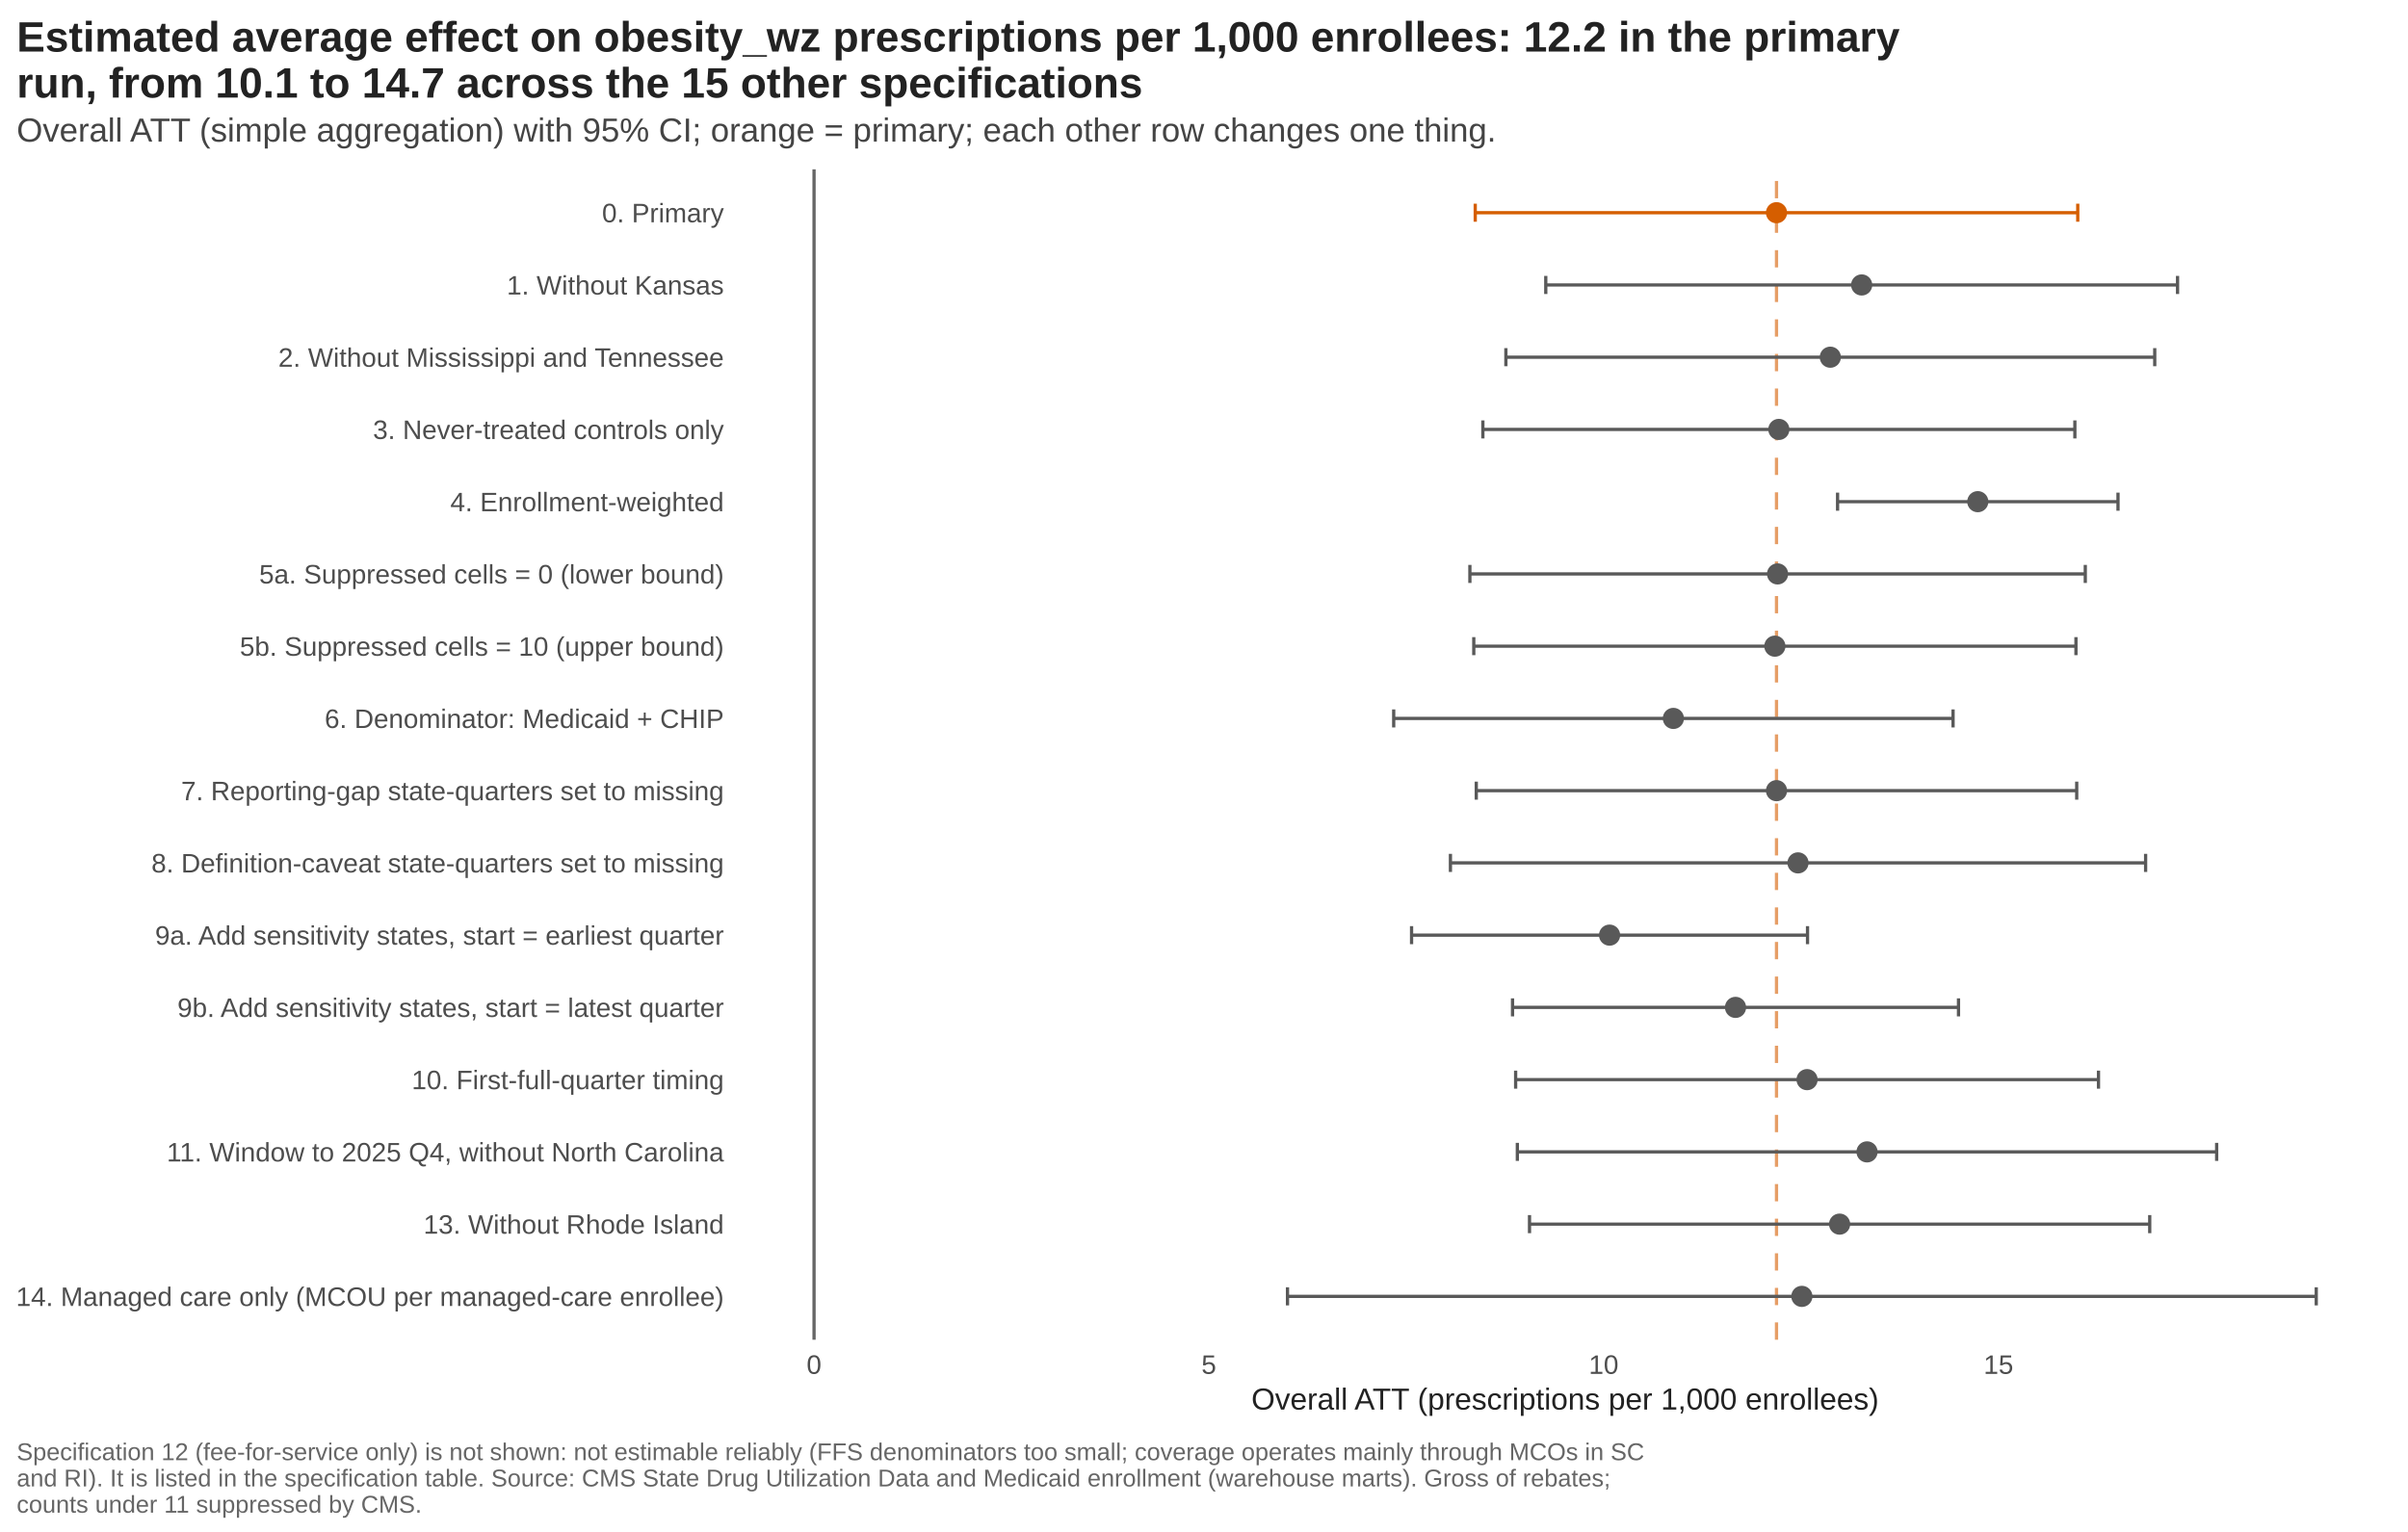
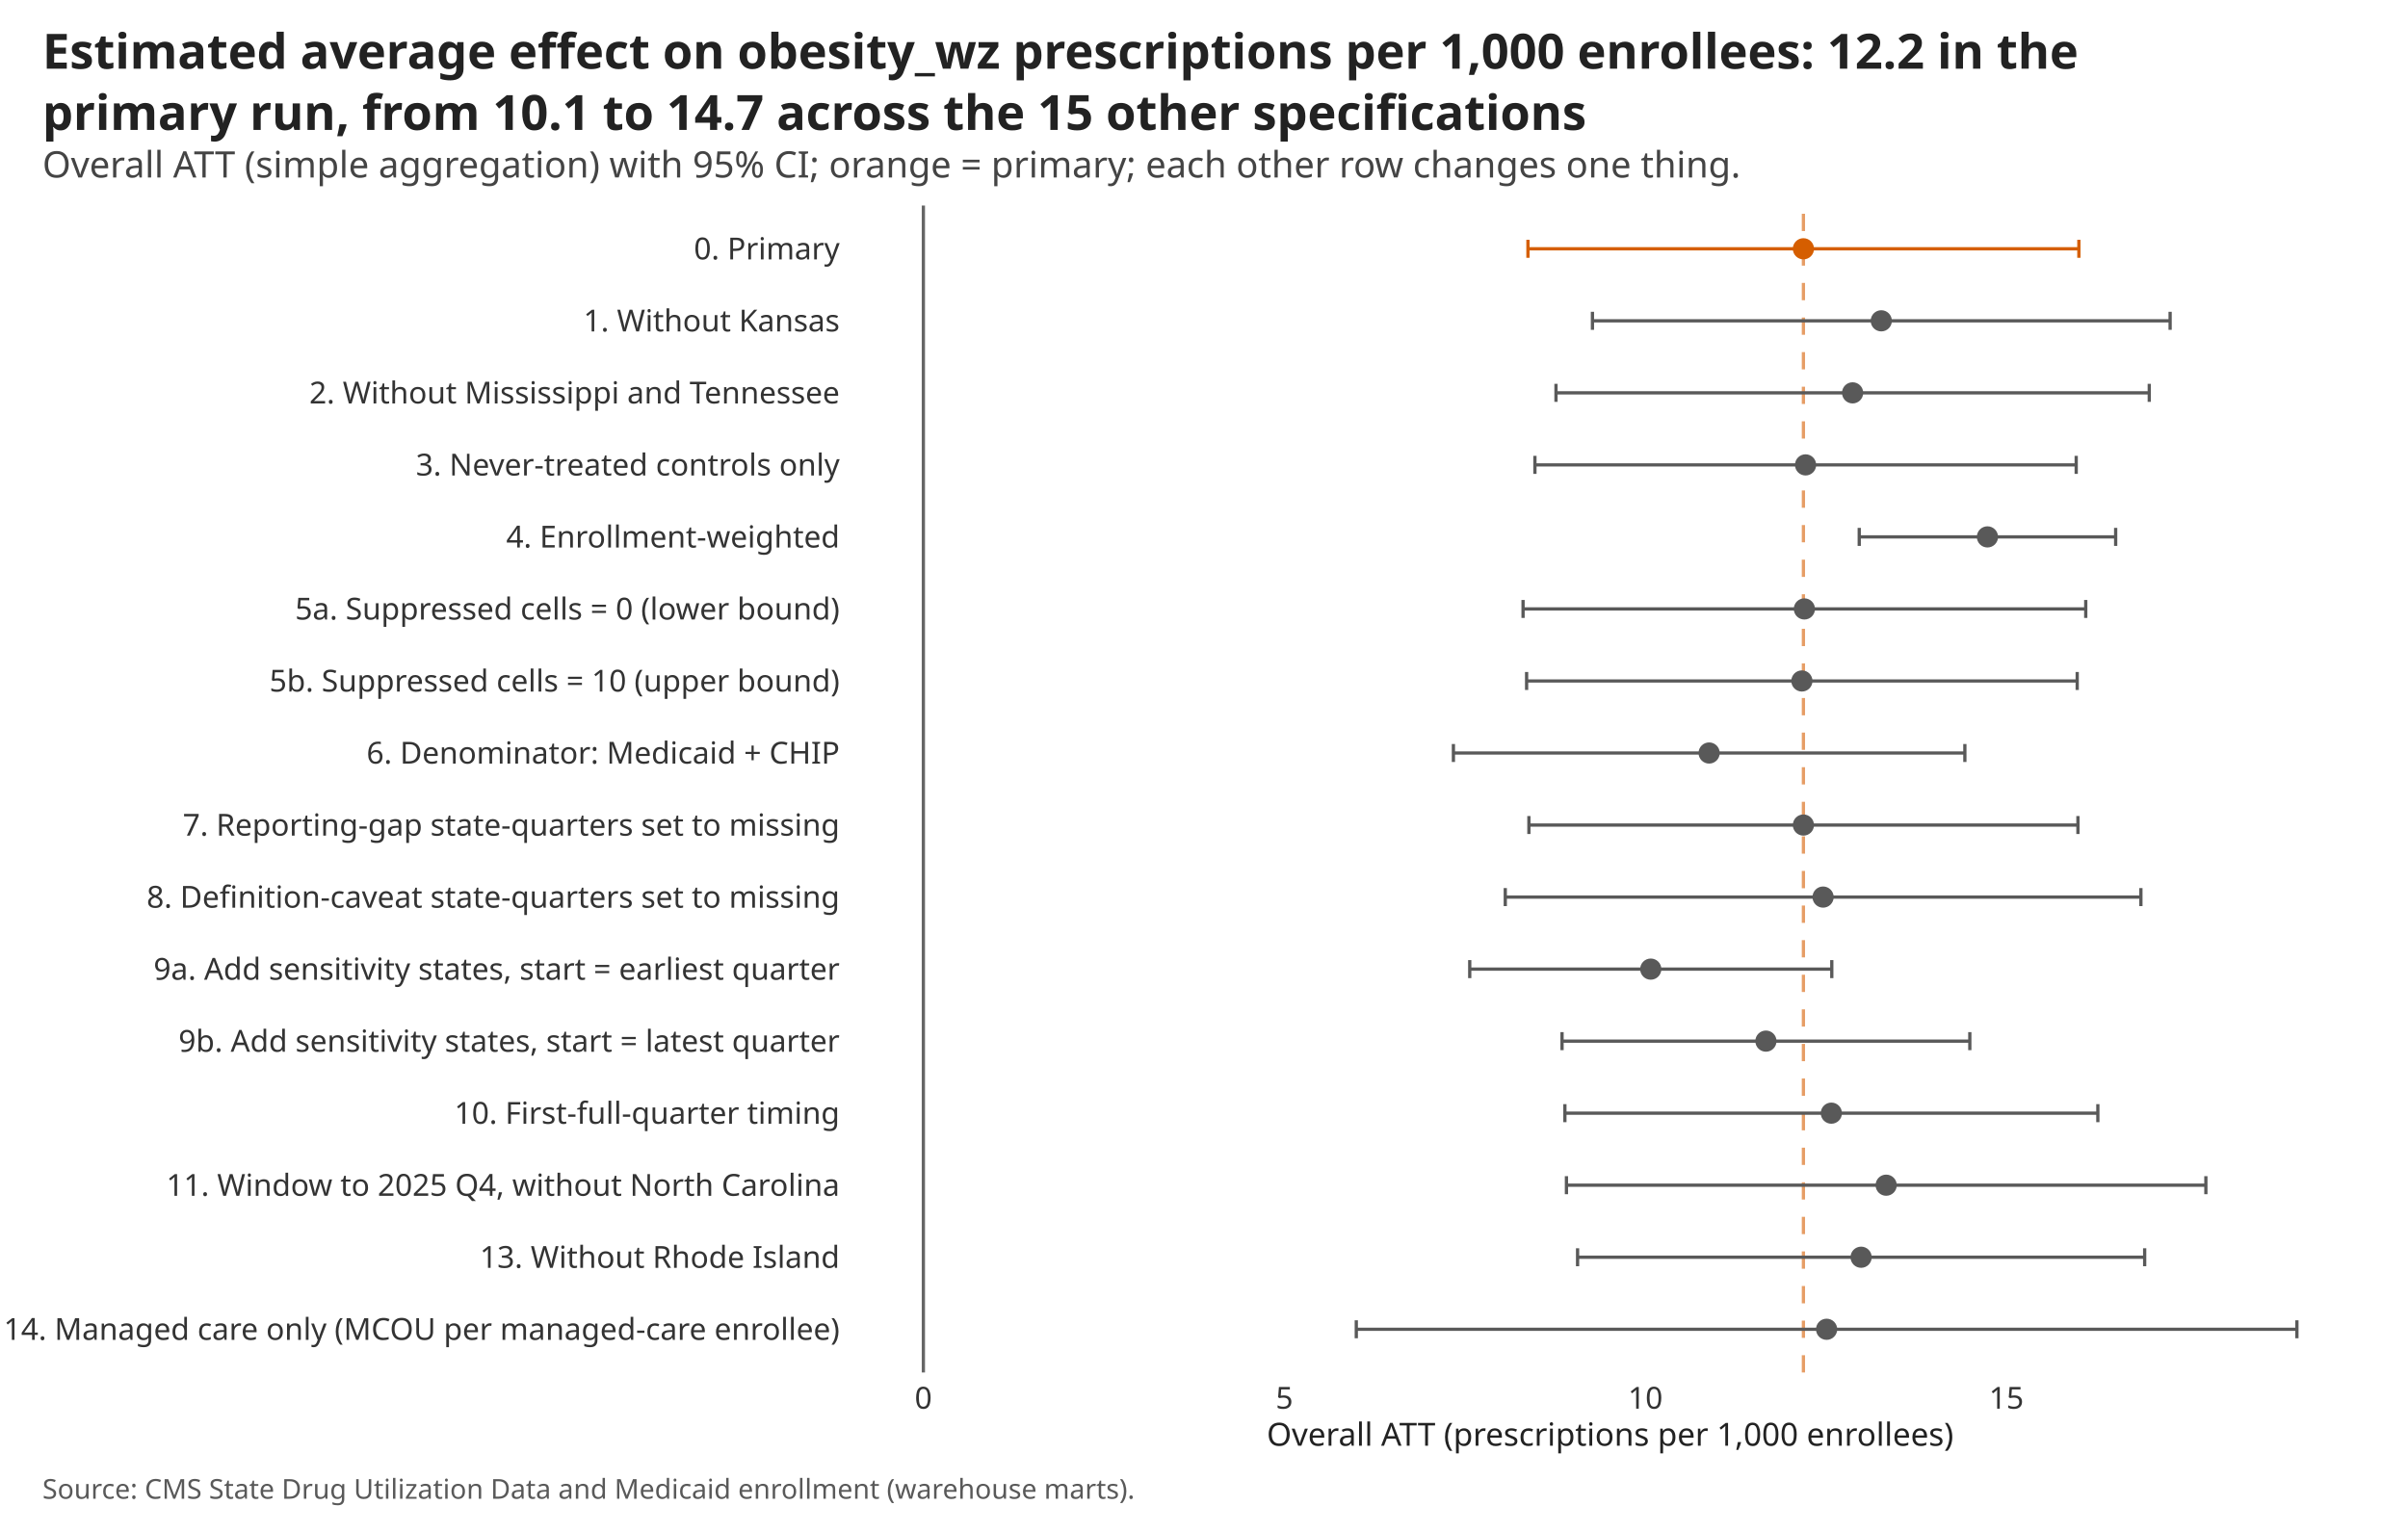
<svg xmlns="http://www.w3.org/2000/svg" width="792.00pt" height="504.00pt" viewBox="0 0 792.00 504.00">
  <g class="svglite">
    <defs>
      <style type="text/css">
    .svglite line, .svglite polyline, .svglite polygon, .svglite path, .svglite rect, .svglite circle {
      fill: none;
      stroke: #000000;
      stroke-linecap: round;
      stroke-linejoin: round;
      stroke-miterlimit: 10.00;
    }
    .svglite text {
      white-space: pre;
    }
    .svglite g.glyphgroup path {
      fill: inherit;
      stroke: none;
    }
  </style>
    </defs>
    <rect width="100%" height="100%" style="stroke: none; fill: #FFFFFF;" />
    <defs>
      <clipPath id="cpMC4wMHw3OTIuMDB8MC4wMHw1MDQuMDA=">
        <rect x="0.00" y="0.00" width="792.00" height="504.00" />
      </clipPath>
    </defs>
    <g clip-path="url(#cpMC4wMHw3OTIuMDB8MC4wMHw1MDQuMDA=)">
-       <rect x="0" y="0.00" width="792.00" height="504.00" style="stroke-width: 1.07; stroke: none; fill: #FFFFFF;" />
+       <rect x="0.00" y="0.00" width="792.00" height="504.00" style="stroke-width: 1.07; stroke: none; fill: #FFFFFF;" />
    </g>
    <defs>
-       <clipPath id="cpMjQzLjA0fDc4Ni41Mnw1NS43Mnw0NDAuNzc=">
-         <rect x="243.04" y="55.72" width="543.48" height="385.05" />
+       <clipPath id="cpMjgxLjExfDc3OC4wNXw2Ny42M3w0NTEuNTU=">
+         <rect x="281.11" y="67.63" width="496.94" height="383.92" />
      </clipPath>
    </defs>
-     <g clip-path="url(#cpMjQzLjA0fDc4Ni41Mnw1NS43Mnw0NDAuNzc=)">
-       <line x1="267.74" y1="440.77" x2="267.74" y2="55.72" style="stroke-width: 1.07; stroke: #666666; stroke-linecap: butt;" />
-       <line x1="584.30" y1="440.77" x2="584.30" y2="55.72" style="stroke-width: 1.07; stroke: #D55E00; stroke-opacity: 0.60; stroke-dasharray: 5.69,5.69; stroke-linecap: butt;" />
-       <polyline points="683.38,72.95 683.38,67.01 " style="stroke-width: 1.07; stroke: #D55E00; stroke-linecap: butt;" />
-       <polyline points="683.38,69.98 485.21,69.98 " style="stroke-width: 1.07; stroke: #D55E00; stroke-linecap: butt;" />
-       <polyline points="485.21,72.95 485.21,67.01 " style="stroke-width: 1.07; stroke: #D55E00; stroke-linecap: butt;" />
-       <polyline points="716.20,96.72 716.20,90.78 " style="stroke-width: 1.07; stroke: #595959; stroke-linecap: butt;" />
-       <polyline points="716.20,93.75 508.41,93.75 " style="stroke-width: 1.07; stroke: #595959; stroke-linecap: butt;" />
-       <polyline points="508.41,96.72 508.41,90.78 " style="stroke-width: 1.07; stroke: #595959; stroke-linecap: butt;" />
-       <polyline points="708.70,120.49 708.70,114.54 " style="stroke-width: 1.07; stroke: #595959; stroke-linecap: butt;" />
-       <polyline points="708.70,117.52 495.29,117.52 " style="stroke-width: 1.07; stroke: #595959; stroke-linecap: butt;" />
-       <polyline points="495.29,120.49 495.29,114.54 " style="stroke-width: 1.07; stroke: #595959; stroke-linecap: butt;" />
-       <polyline points="682.43,144.25 682.43,138.31 " style="stroke-width: 1.07; stroke: #595959; stroke-linecap: butt;" />
-       <polyline points="682.43,141.28 487.72,141.28 " style="stroke-width: 1.07; stroke: #595959; stroke-linecap: butt;" />
-       <polyline points="487.72,144.25 487.72,138.31 " style="stroke-width: 1.07; stroke: #595959; stroke-linecap: butt;" />
-       <polyline points="696.62,168.02 696.62,162.08 " style="stroke-width: 1.07; stroke: #595959; stroke-linecap: butt;" />
-       <polyline points="696.62,165.05 604.38,165.05 " style="stroke-width: 1.07; stroke: #595959; stroke-linecap: butt;" />
-       <polyline points="604.38,168.02 604.38,162.08 " style="stroke-width: 1.07; stroke: #595959; stroke-linecap: butt;" />
-       <polyline points="685.86,191.79 685.86,185.85 " style="stroke-width: 1.07; stroke: #595959; stroke-linecap: butt;" />
-       <polyline points="685.86,188.82 483.45,188.82 " style="stroke-width: 1.07; stroke: #595959; stroke-linecap: butt;" />
-       <polyline points="483.45,191.79 483.45,185.85 " style="stroke-width: 1.07; stroke: #595959; stroke-linecap: butt;" />
-       <polyline points="682.79,215.56 682.79,209.62 " style="stroke-width: 1.07; stroke: #595959; stroke-linecap: butt;" />
-       <polyline points="682.79,212.59 484.73,212.59 " style="stroke-width: 1.07; stroke: #595959; stroke-linecap: butt;" />
-       <polyline points="484.73,215.56 484.73,209.62 " style="stroke-width: 1.07; stroke: #595959; stroke-linecap: butt;" />
-       <polyline points="642.37,239.33 642.37,233.39 " style="stroke-width: 1.07; stroke: #595959; stroke-linecap: butt;" />
-       <polyline points="642.37,236.36 458.39,236.36 " style="stroke-width: 1.07; stroke: #595959; stroke-linecap: butt;" />
-       <polyline points="458.39,239.33 458.39,233.39 " style="stroke-width: 1.07; stroke: #595959; stroke-linecap: butt;" />
-       <polyline points="683.04,263.10 683.04,257.15 " style="stroke-width: 1.07; stroke: #595959; stroke-linecap: butt;" />
-       <polyline points="683.04,260.13 485.55,260.13 " style="stroke-width: 1.07; stroke: #595959; stroke-linecap: butt;" />
-       <polyline points="485.55,263.10 485.55,257.15 " style="stroke-width: 1.07; stroke: #595959; stroke-linecap: butt;" />
-       <polyline points="705.70,286.87 705.70,280.92 " style="stroke-width: 1.07; stroke: #595959; stroke-linecap: butt;" />
-       <polyline points="705.70,283.89 477.05,283.89 " style="stroke-width: 1.07; stroke: #595959; stroke-linecap: butt;" />
-       <polyline points="477.05,286.87 477.05,280.92 " style="stroke-width: 1.07; stroke: #595959; stroke-linecap: butt;" />
-       <polyline points="594.50,310.63 594.50,304.69 " style="stroke-width: 1.07; stroke: #595959; stroke-linecap: butt;" />
-       <polyline points="594.50,307.66 464.27,307.66 " style="stroke-width: 1.07; stroke: #595959; stroke-linecap: butt;" />
-       <polyline points="464.27,310.63 464.27,304.69 " style="stroke-width: 1.07; stroke: #595959; stroke-linecap: butt;" />
-       <polyline points="644.16,334.40 644.16,328.46 " style="stroke-width: 1.07; stroke: #595959; stroke-linecap: butt;" />
-       <polyline points="644.16,331.43 497.48,331.43 " style="stroke-width: 1.07; stroke: #595959; stroke-linecap: butt;" />
-       <polyline points="497.48,334.40 497.48,328.46 " style="stroke-width: 1.07; stroke: #595959; stroke-linecap: butt;" />
-       <polyline points="690.20,358.17 690.20,352.23 " style="stroke-width: 1.07; stroke: #595959; stroke-linecap: butt;" />
-       <polyline points="690.20,355.20 498.50,355.20 " style="stroke-width: 1.07; stroke: #595959; stroke-linecap: butt;" />
-       <polyline points="498.50,358.17 498.50,352.23 " style="stroke-width: 1.07; stroke: #595959; stroke-linecap: butt;" />
-       <polyline points="729.07,381.94 729.07,376.00 " style="stroke-width: 1.07; stroke: #595959; stroke-linecap: butt;" />
-       <polyline points="729.07,378.97 499.06,378.97 " style="stroke-width: 1.07; stroke: #595959; stroke-linecap: butt;" />
-       <polyline points="499.06,381.94 499.06,376.00 " style="stroke-width: 1.07; stroke: #595959; stroke-linecap: butt;" />
-       <polyline points="707.05,405.71 707.05,399.77 " style="stroke-width: 1.07; stroke: #595959; stroke-linecap: butt;" />
-       <polyline points="707.05,402.74 503.06,402.74 " style="stroke-width: 1.07; stroke: #595959; stroke-linecap: butt;" />
-       <polyline points="503.06,405.71 503.06,399.77 " style="stroke-width: 1.07; stroke: #595959; stroke-linecap: butt;" />
-       <polyline points="761.82,429.48 761.82,423.53 " style="stroke-width: 1.07; stroke: #595959; stroke-linecap: butt;" />
-       <polyline points="761.82,426.51 423.46,426.51 " style="stroke-width: 1.07; stroke: #595959; stroke-linecap: butt;" />
-       <polyline points="423.46,429.48 423.46,423.53 " style="stroke-width: 1.07; stroke: #595959; stroke-linecap: butt;" />
-       <circle cx="584.30" cy="69.98" r="3.13" style="stroke-width: 0.71; stroke: #D55E00; fill: #D55E00;" />
-       <circle cx="612.31" cy="93.75" r="3.13" style="stroke-width: 0.71; stroke: #595959; fill: #595959;" />
-       <circle cx="602.00" cy="117.52" r="3.13" style="stroke-width: 0.71; stroke: #595959; fill: #595959;" />
-       <circle cx="585.07" cy="141.28" r="3.13" style="stroke-width: 0.71; stroke: #595959; fill: #595959;" />
-       <circle cx="650.50" cy="165.05" r="3.13" style="stroke-width: 0.71; stroke: #595959; fill: #595959;" />
-       <circle cx="584.65" cy="188.82" r="3.13" style="stroke-width: 0.71; stroke: #595959; fill: #595959;" />
-       <circle cx="583.76" cy="212.59" r="3.13" style="stroke-width: 0.71; stroke: #595959; fill: #595959;" />
-       <circle cx="550.38" cy="236.36" r="3.13" style="stroke-width: 0.71; stroke: #595959; fill: #595959;" />
-       <circle cx="584.30" cy="260.13" r="3.13" style="stroke-width: 0.71; stroke: #595959; fill: #595959;" />
-       <circle cx="591.37" cy="283.89" r="3.13" style="stroke-width: 0.71; stroke: #595959; fill: #595959;" />
-       <circle cx="529.39" cy="307.66" r="3.13" style="stroke-width: 0.71; stroke: #595959; fill: #595959;" />
-       <circle cx="570.82" cy="331.43" r="3.13" style="stroke-width: 0.71; stroke: #595959; fill: #595959;" />
-       <circle cx="594.35" cy="355.20" r="3.13" style="stroke-width: 0.71; stroke: #595959; fill: #595959;" />
-       <circle cx="614.07" cy="378.97" r="3.13" style="stroke-width: 0.71; stroke: #595959; fill: #595959;" />
-       <circle cx="605.05" cy="402.74" r="3.13" style="stroke-width: 0.71; stroke: #595959; fill: #595959;" />
-       <circle cx="592.64" cy="426.51" r="3.13" style="stroke-width: 0.71; stroke: #595959; fill: #595959;" />
+     <g clip-path="url(#cpMjgxLjExfDc3OC4wNXw2Ny42M3w0NTEuNTU=)">
+       <line x1="303.70" y1="451.55" x2="303.70" y2="67.63" style="stroke-width: 1.07; stroke: #666666; stroke-linecap: butt;" />
+       <line x1="593.15" y1="451.55" x2="593.15" y2="67.63" style="stroke-width: 1.07; stroke: #D55E00; stroke-opacity: 0.60; stroke-dasharray: 5.69,5.69; stroke-linecap: butt;" />
+       <polyline points="683.75,84.81 683.75,78.89 " style="stroke-width: 1.07; stroke: #D55E00; stroke-linecap: butt;" />
+       <polyline points="683.75,81.85 502.55,81.85 " style="stroke-width: 1.07; stroke: #D55E00; stroke-linecap: butt;" />
+       <polyline points="502.55,84.81 502.55,78.89 " style="stroke-width: 1.07; stroke: #D55E00; stroke-linecap: butt;" />
+       <polyline points="713.76,108.51 713.76,102.59 " style="stroke-width: 1.07; stroke: #595959; stroke-linecap: butt;" />
+       <polyline points="713.76,105.55 523.76,105.55 " style="stroke-width: 1.07; stroke: #595959; stroke-linecap: butt;" />
+       <polyline points="523.76,108.51 523.76,102.59 " style="stroke-width: 1.07; stroke: #595959; stroke-linecap: butt;" />
+       <polyline points="706.90,132.21 706.90,126.28 " style="stroke-width: 1.07; stroke: #595959; stroke-linecap: butt;" />
+       <polyline points="706.90,129.25 511.77,129.25 " style="stroke-width: 1.07; stroke: #595959; stroke-linecap: butt;" />
+       <polyline points="511.77,132.21 511.77,126.28 " style="stroke-width: 1.07; stroke: #595959; stroke-linecap: butt;" />
+       <polyline points="682.87,155.91 682.87,149.98 " style="stroke-width: 1.07; stroke: #595959; stroke-linecap: butt;" />
+       <polyline points="682.87,152.95 504.84,152.95 " style="stroke-width: 1.07; stroke: #595959; stroke-linecap: butt;" />
+       <polyline points="504.84,155.91 504.84,149.98 " style="stroke-width: 1.07; stroke: #595959; stroke-linecap: butt;" />
+       <polyline points="695.85,179.61 695.85,173.68 " style="stroke-width: 1.07; stroke: #595959; stroke-linecap: butt;" />
+       <polyline points="695.85,176.64 611.51,176.64 " style="stroke-width: 1.07; stroke: #595959; stroke-linecap: butt;" />
+       <polyline points="611.51,179.61 611.51,173.68 " style="stroke-width: 1.07; stroke: #595959; stroke-linecap: butt;" />
+       <polyline points="686.01,203.30 686.01,197.38 " style="stroke-width: 1.07; stroke: #595959; stroke-linecap: butt;" />
+       <polyline points="686.01,200.34 500.94,200.34 " style="stroke-width: 1.07; stroke: #595959; stroke-linecap: butt;" />
+       <polyline points="500.94,203.30 500.94,197.38 " style="stroke-width: 1.07; stroke: #595959; stroke-linecap: butt;" />
+       <polyline points="683.20,227.00 683.20,221.08 " style="stroke-width: 1.07; stroke: #595959; stroke-linecap: butt;" />
+       <polyline points="683.20,224.04 502.11,224.04 " style="stroke-width: 1.07; stroke: #595959; stroke-linecap: butt;" />
+       <polyline points="502.11,227.00 502.11,221.08 " style="stroke-width: 1.07; stroke: #595959; stroke-linecap: butt;" />
+       <polyline points="646.25,250.70 646.25,244.78 " style="stroke-width: 1.07; stroke: #595959; stroke-linecap: butt;" />
+       <polyline points="646.25,247.74 478.03,247.74 " style="stroke-width: 1.07; stroke: #595959; stroke-linecap: butt;" />
+       <polyline points="478.03,250.70 478.03,244.78 " style="stroke-width: 1.07; stroke: #595959; stroke-linecap: butt;" />
+       <polyline points="683.44,274.40 683.44,268.48 " style="stroke-width: 1.07; stroke: #595959; stroke-linecap: butt;" />
+       <polyline points="683.44,271.44 502.86,271.44 " style="stroke-width: 1.07; stroke: #595959; stroke-linecap: butt;" />
+       <polyline points="502.86,274.40 502.86,268.48 " style="stroke-width: 1.07; stroke: #595959; stroke-linecap: butt;" />
+       <polyline points="704.15,298.10 704.15,292.17 " style="stroke-width: 1.07; stroke: #595959; stroke-linecap: butt;" />
+       <polyline points="704.15,295.14 495.09,295.14 " style="stroke-width: 1.07; stroke: #595959; stroke-linecap: butt;" />
+       <polyline points="495.09,298.10 495.09,292.17 " style="stroke-width: 1.07; stroke: #595959; stroke-linecap: butt;" />
+       <polyline points="602.48,321.80 602.48,315.87 " style="stroke-width: 1.07; stroke: #595959; stroke-linecap: butt;" />
+       <polyline points="602.48,318.84 483.40,318.84 " style="stroke-width: 1.07; stroke: #595959; stroke-linecap: butt;" />
+       <polyline points="483.40,321.80 483.40,315.87 " style="stroke-width: 1.07; stroke: #595959; stroke-linecap: butt;" />
+       <polyline points="647.88,345.50 647.88,339.57 " style="stroke-width: 1.07; stroke: #595959; stroke-linecap: butt;" />
+       <polyline points="647.88,342.53 513.76,342.53 " style="stroke-width: 1.07; stroke: #595959; stroke-linecap: butt;" />
+       <polyline points="513.76,345.50 513.76,339.57 " style="stroke-width: 1.07; stroke: #595959; stroke-linecap: butt;" />
+       <polyline points="689.99,369.19 689.99,363.27 " style="stroke-width: 1.07; stroke: #595959; stroke-linecap: butt;" />
+       <polyline points="689.99,366.23 514.70,366.23 " style="stroke-width: 1.07; stroke: #595959; stroke-linecap: butt;" />
+       <polyline points="514.70,369.19 514.70,363.27 " style="stroke-width: 1.07; stroke: #595959; stroke-linecap: butt;" />
+       <polyline points="725.52,392.89 725.52,386.97 " style="stroke-width: 1.07; stroke: #595959; stroke-linecap: butt;" />
+       <polyline points="725.52,389.93 515.21,389.93 " style="stroke-width: 1.07; stroke: #595959; stroke-linecap: butt;" />
+       <polyline points="515.21,392.89 515.21,386.97 " style="stroke-width: 1.07; stroke: #595959; stroke-linecap: butt;" />
+       <polyline points="705.39,416.59 705.39,410.67 " style="stroke-width: 1.07; stroke: #595959; stroke-linecap: butt;" />
+       <polyline points="705.39,413.63 518.87,413.63 " style="stroke-width: 1.07; stroke: #595959; stroke-linecap: butt;" />
+       <polyline points="518.87,416.59 518.87,410.67 " style="stroke-width: 1.07; stroke: #595959; stroke-linecap: butt;" />
+       <polyline points="755.46,440.29 755.46,434.37 " style="stroke-width: 1.07; stroke: #595959; stroke-linecap: butt;" />
+       <polyline points="755.46,437.33 446.09,437.33 " style="stroke-width: 1.07; stroke: #595959; stroke-linecap: butt;" />
+       <polyline points="446.09,440.29 446.09,434.37 " style="stroke-width: 1.07; stroke: #595959; stroke-linecap: butt;" />
+       <circle cx="593.15" cy="81.85" r="3.13" style="stroke-width: 0.71; stroke: #D55E00; fill: #D55E00;" />
+       <circle cx="618.76" cy="105.55" r="3.13" style="stroke-width: 0.71; stroke: #595959; fill: #595959;" />
+       <circle cx="609.33" cy="129.25" r="3.13" style="stroke-width: 0.71; stroke: #595959; fill: #595959;" />
+       <circle cx="593.86" cy="152.95" r="3.13" style="stroke-width: 0.71; stroke: #595959; fill: #595959;" />
+       <circle cx="653.68" cy="176.64" r="3.13" style="stroke-width: 0.71; stroke: #595959; fill: #595959;" />
+       <circle cx="593.47" cy="200.34" r="3.13" style="stroke-width: 0.71; stroke: #595959; fill: #595959;" />
+       <circle cx="592.65" cy="224.04" r="3.13" style="stroke-width: 0.71; stroke: #595959; fill: #595959;" />
+       <circle cx="562.14" cy="247.74" r="3.13" style="stroke-width: 0.71; stroke: #595959; fill: #595959;" />
+       <circle cx="593.15" cy="271.44" r="3.13" style="stroke-width: 0.71; stroke: #595959; fill: #595959;" />
+       <circle cx="599.62" cy="295.14" r="3.13" style="stroke-width: 0.71; stroke: #595959; fill: #595959;" />
+       <circle cx="542.94" cy="318.84" r="3.13" style="stroke-width: 0.71; stroke: #595959; fill: #595959;" />
+       <circle cx="580.82" cy="342.53" r="3.13" style="stroke-width: 0.71; stroke: #595959; fill: #595959;" />
+       <circle cx="602.34" cy="366.23" r="3.13" style="stroke-width: 0.71; stroke: #595959; fill: #595959;" />
+       <circle cx="620.37" cy="389.93" r="3.13" style="stroke-width: 0.71; stroke: #595959; fill: #595959;" />
+       <circle cx="612.13" cy="413.63" r="3.13" style="stroke-width: 0.71; stroke: #595959; fill: #595959;" />
+       <circle cx="600.78" cy="437.33" r="3.13" style="stroke-width: 0.71; stroke: #595959; fill: #595959;" />
    </g>
    <g clip-path="url(#cpMC4wMHw3OTIuMDB8MC4wMHw1MDQuMDA=)">
-       <text x="238.10" y="429.66" text-anchor="end" style="font-size: 8.80px;fill: #4D4D4D; font-family: &quot;Arial&quot;;" textLength="232.62px" lengthAdjust="spacingAndGlyphs">14. Managed care only (MCOU per managed-care enrollee)</text>
-       <text x="238.10" y="405.89" text-anchor="end" style="font-size: 8.80px;fill: #4D4D4D; font-family: &quot;Arial&quot;;" textLength="98.72px" lengthAdjust="spacingAndGlyphs">13. Without Rhode Island</text>
-       <text x="238.10" y="382.12" text-anchor="end" style="font-size: 8.80px;fill: #4D4D4D; font-family: &quot;Arial&quot;;" textLength="183.08px" lengthAdjust="spacingAndGlyphs">11. Window to 2025 Q4, without North Carolina</text>
-       <text x="238.10" y="358.35" text-anchor="end" style="font-size: 8.80px;fill: #4D4D4D; font-family: &quot;Arial&quot;;" textLength="102.56px" lengthAdjust="spacingAndGlyphs">10. First-full-quarter timing</text>
-       <text x="238.10" y="334.58" text-anchor="end" style="font-size: 8.80px;fill: #4D4D4D; font-family: &quot;Arial&quot;;" textLength="179.59px" lengthAdjust="spacingAndGlyphs">9b. Add sensitivity states, start = latest quarter</text>
-       <text x="238.10" y="310.81" text-anchor="end" style="font-size: 8.80px;fill: #4D4D4D; font-family: &quot;Arial&quot;;" textLength="186.92px" lengthAdjust="spacingAndGlyphs">9a. Add sensitivity states, start = earliest quarter</text>
-       <text x="238.10" y="287.04" text-anchor="end" style="font-size: 8.80px;fill: #4D4D4D; font-family: &quot;Arial&quot;;" textLength="188.14px" lengthAdjust="spacingAndGlyphs">8. Definition-caveat state-quarters set to missing</text>
-       <text x="238.10" y="263.28" text-anchor="end" style="font-size: 8.80px;fill: #4D4D4D; font-family: &quot;Arial&quot;;" textLength="178.36px" lengthAdjust="spacingAndGlyphs">7. Reporting-gap state-quarters set to missing</text>
-       <text x="238.10" y="239.51" text-anchor="end" style="font-size: 8.80px;fill: #4D4D4D; font-family: &quot;Arial&quot;;" textLength="131.23px" lengthAdjust="spacingAndGlyphs">6. Denominator: Medicaid + CHIP</text>
-       <text x="238.10" y="215.74" text-anchor="end" style="font-size: 8.80px;fill: #4D4D4D; font-family: &quot;Arial&quot;;" textLength="159.11px" lengthAdjust="spacingAndGlyphs">5b. Suppressed cells = 10 (upper bound)</text>
-       <text x="238.10" y="191.97" text-anchor="end" style="font-size: 8.80px;fill: #4D4D4D; font-family: &quot;Arial&quot;;" textLength="152.75px" lengthAdjust="spacingAndGlyphs">5a. Suppressed cells = 0 (lower bound)</text>
-       <text x="238.10" y="168.20" text-anchor="end" style="font-size: 8.80px;fill: #4D4D4D; font-family: &quot;Arial&quot;;" textLength="89.92px" lengthAdjust="spacingAndGlyphs">4. Enrollment-weighted</text>
-       <text x="238.10" y="144.43" text-anchor="end" style="font-size: 8.80px;fill: #4D4D4D; font-family: &quot;Arial&quot;;" textLength="115.33px" lengthAdjust="spacingAndGlyphs">3. Never-treated controls only</text>
-       <text x="238.10" y="120.67" text-anchor="end" style="font-size: 8.80px;fill: #4D4D4D; font-family: &quot;Arial&quot;;" textLength="146.50px" lengthAdjust="spacingAndGlyphs">2. Without Mississippi and Tennessee</text>
-       <text x="238.10" y="96.90" text-anchor="end" style="font-size: 8.80px;fill: #4D4D4D; font-family: &quot;Arial&quot;;" textLength="71.36px" lengthAdjust="spacingAndGlyphs">1. Without Kansas</text>
-       <text x="238.10" y="73.13" text-anchor="end" style="font-size: 8.80px;fill: #4D4D4D; font-family: &quot;Arial&quot;;" textLength="40.06px" lengthAdjust="spacingAndGlyphs">0. Primary</text>
-       <text x="267.74" y="452.00" text-anchor="middle" style="font-size: 8.80px;fill: #4D4D4D; font-family: &quot;Arial&quot;;" textLength="4.89px" lengthAdjust="spacingAndGlyphs">0</text>
-       <text x="397.60" y="452.00" text-anchor="middle" style="font-size: 8.80px;fill: #4D4D4D; font-family: &quot;Arial&quot;;" textLength="4.89px" lengthAdjust="spacingAndGlyphs">5</text>
-       <text x="527.45" y="452.00" text-anchor="middle" style="font-size: 8.80px;fill: #4D4D4D; font-family: &quot;Arial&quot;;" textLength="9.78px" lengthAdjust="spacingAndGlyphs">10</text>
-       <text x="657.31" y="452.00" text-anchor="middle" style="font-size: 8.80px;fill: #4D4D4D; font-family: &quot;Arial&quot;;" textLength="9.78px" lengthAdjust="spacingAndGlyphs">15</text>
-       <text x="514.78" y="463.75" text-anchor="middle" style="font-size: 10.00px;fill: #222222; font-family: &quot;Arial&quot;;" textLength="206.41px" lengthAdjust="spacingAndGlyphs">Overall ATT (prescriptions per 1,000 enrollees)</text>
-       <text x="5.48" y="46.59" style="font-size: 11.00px;fill: #444444; font-family: &quot;Arial&quot;;" textLength="486.89px" lengthAdjust="spacingAndGlyphs">Overall ATT (simple aggregation) with 95% CI; orange = primary; each other row changes one thing.</text>
-       <text x="5.48" y="16.97" style="font-size: 14.00px; font-weight: bold;fill: #222222; font-family: &quot;Arial&quot;;" textLength="619.12px" lengthAdjust="spacingAndGlyphs">Estimated average effect on obesity_wz prescriptions per 1,000 enrollees: 12.2 in the primary</text>
-       <text x="5.48" y="32.09" style="font-size: 14.00px; font-weight: bold;fill: #222222; font-family: &quot;Arial&quot;;" textLength="370.20px" lengthAdjust="spacingAndGlyphs">run, from 10.1 to 14.7 across the 15 other specifications</text>
-       <text x="5.48" y="480.40" style="font-size: 8.00px;fill: #666666; font-family: &quot;Arial&quot;;" textLength="535.67px" lengthAdjust="spacingAndGlyphs">Specification 12 (fee-for-service only) is not shown: not estimable reliably (FFS denominators too small; coverage operates mainly through MCOs in SC</text>
-       <text x="5.48" y="489.04" style="font-size: 8.00px;fill: #666666; font-family: &quot;Arial&quot;;" textLength="524.48px" lengthAdjust="spacingAndGlyphs">and RI). It is listed in the specification table. Source: CMS State Drug Utilization Data and Medicaid enrollment (warehouse marts). Gross of rebates;</text>
-       <text x="5.48" y="497.68" style="font-size: 8.00px;fill: #666666; font-family: &quot;Arial&quot;;" textLength="133.33px" lengthAdjust="spacingAndGlyphs">counts under 11 suppressed by CMS.</text>
+       <text x="276.18" y="440.82" text-anchor="end" style="font-size: 10.00px;fill: #333333; font-family: &quot;IBM Plex Sans&quot;;" textLength="262.23px" lengthAdjust="spacingAndGlyphs">14. Managed care only (MCOU per managed-care enrollee)</text>
+       <text x="276.18" y="417.12" text-anchor="end" style="font-size: 10.00px;fill: #333333; font-family: &quot;IBM Plex Sans&quot;;" textLength="114.59px" lengthAdjust="spacingAndGlyphs">13. Without Rhode Island</text>
+       <text x="276.18" y="393.42" text-anchor="end" style="font-size: 10.00px;fill: #333333; font-family: &quot;IBM Plex Sans&quot;;" textLength="213.00px" lengthAdjust="spacingAndGlyphs">11. Window to 2025 Q4, without North Carolina</text>
+       <text x="276.18" y="369.72" text-anchor="end" style="font-size: 10.00px;fill: #333333; font-family: &quot;IBM Plex Sans&quot;;" textLength="123.00px" lengthAdjust="spacingAndGlyphs">10. First-full-quarter timing</text>
+       <text x="276.18" y="346.03" text-anchor="end" style="font-size: 10.00px;fill: #333333; font-family: &quot;IBM Plex Sans&quot;;" textLength="209.78px" lengthAdjust="spacingAndGlyphs">9b. Add sensitivity states, start = latest quarter</text>
+       <text x="276.18" y="322.33" text-anchor="end" style="font-size: 10.00px;fill: #333333; font-family: &quot;IBM Plex Sans&quot;;" textLength="217.81px" lengthAdjust="spacingAndGlyphs">9a. Add sensitivity states, start = earliest quarter</text>
+       <text x="276.18" y="298.63" text-anchor="end" style="font-size: 10.00px;fill: #333333; font-family: &quot;IBM Plex Sans&quot;;" textLength="219.59px" lengthAdjust="spacingAndGlyphs">8. Definition-caveat state-quarters set to missing</text>
+       <text x="276.18" y="274.93" text-anchor="end" style="font-size: 10.00px;fill: #333333; font-family: &quot;IBM Plex Sans&quot;;" textLength="206.89px" lengthAdjust="spacingAndGlyphs">7. Reporting-gap state-quarters set to missing</text>
+       <text x="276.18" y="251.23" text-anchor="end" style="font-size: 10.00px;fill: #333333; font-family: &quot;IBM Plex Sans&quot;;" textLength="149.45px" lengthAdjust="spacingAndGlyphs">6. Denominator: Medicaid + CHIP</text>
+       <text x="276.18" y="227.53" text-anchor="end" style="font-size: 10.00px;fill: #333333; font-family: &quot;IBM Plex Sans&quot;;" textLength="182.05px" lengthAdjust="spacingAndGlyphs">5b. Suppressed cells = 10 (upper bound)</text>
+       <text x="276.18" y="203.83" text-anchor="end" style="font-size: 10.00px;fill: #333333; font-family: &quot;IBM Plex Sans&quot;;" textLength="174.52px" lengthAdjust="spacingAndGlyphs">5a. Suppressed cells = 0 (lower bound)</text>
+       <text x="276.18" y="180.14" text-anchor="end" style="font-size: 10.00px;fill: #333333; font-family: &quot;IBM Plex Sans&quot;;" textLength="105.70px" lengthAdjust="spacingAndGlyphs">4. Enrollment-weighted</text>
+       <text x="276.18" y="156.44" text-anchor="end" style="font-size: 10.00px;fill: #333333; font-family: &quot;IBM Plex Sans&quot;;" textLength="134.23px" lengthAdjust="spacingAndGlyphs">3. Never-treated controls only</text>
+       <text x="276.18" y="132.74" text-anchor="end" style="font-size: 10.00px;fill: #333333; font-family: &quot;IBM Plex Sans&quot;;" textLength="167.55px" lengthAdjust="spacingAndGlyphs">2. Without Mississippi and Tennessee</text>
+       <text x="276.18" y="109.04" text-anchor="end" style="font-size: 10.00px;fill: #333333; font-family: &quot;IBM Plex Sans&quot;;" textLength="81.16px" lengthAdjust="spacingAndGlyphs">1. Without Kansas</text>
+       <text x="276.18" y="85.34" text-anchor="end" style="font-size: 10.00px;fill: #333333; font-family: &quot;IBM Plex Sans&quot;;" textLength="46.05px" lengthAdjust="spacingAndGlyphs">0. Primary</text>
+       <text x="303.70" y="463.46" text-anchor="middle" style="font-size: 10.00px;fill: #333333; font-family: &quot;IBM Plex Sans&quot;;" textLength="6.00px" lengthAdjust="spacingAndGlyphs">0</text>
+       <text x="422.44" y="463.46" text-anchor="middle" style="font-size: 10.00px;fill: #333333; font-family: &quot;IBM Plex Sans&quot;;" textLength="6.00px" lengthAdjust="spacingAndGlyphs">5</text>
+       <text x="541.17" y="463.46" text-anchor="middle" style="font-size: 10.00px;fill: #333333; font-family: &quot;IBM Plex Sans&quot;;" textLength="12.00px" lengthAdjust="spacingAndGlyphs">10</text>
+       <text x="659.90" y="463.46" text-anchor="middle" style="font-size: 10.00px;fill: #333333; font-family: &quot;IBM Plex Sans&quot;;" textLength="12.00px" lengthAdjust="spacingAndGlyphs">15</text>
+       <text x="529.58" y="475.65" text-anchor="middle" style="font-size: 10.50px;fill: #222222; font-family: &quot;IBM Plex Sans&quot;;" textLength="220.47px" lengthAdjust="spacingAndGlyphs">Overall ATT (prescriptions per 1,000 enrollees)</text>
+       <text x="13.95" y="58.39" style="font-size: 12.00px;fill: #444444; font-family: &quot;IBM Plex Sans&quot;;" textLength="533.61px" lengthAdjust="spacingAndGlyphs">Overall ATT (simple aggregation) with 95% CI; orange = primary; each other row changes one thing.</text>
+       <text x="13.95" y="22.59" style="font-size: 16.00px; font-weight: 600;fill: #222222; font-family: &quot;Source Serif 4&quot;;" textLength="604.45px" lengthAdjust="spacingAndGlyphs">Estimated average effect on obesity_wz prescriptions per 1,000 enrollees: 12.2 in the</text>
+       <text x="13.95" y="42.75" style="font-size: 16.00px; font-weight: 600;fill: #222222; font-family: &quot;Source Serif 4&quot;;" textLength="462.28px" lengthAdjust="spacingAndGlyphs">primary run, from 10.1 to 14.7 across the 15 other specifications</text>
+       <text x="13.95" y="493.08" style="font-size: 9.00px;fill: #595959; font-family: &quot;IBM Plex Sans&quot;;" textLength="342.50px" lengthAdjust="spacingAndGlyphs">Source: CMS State Drug Utilization Data and Medicaid enrollment (warehouse marts).</text>
    </g>
  </g>
</svg>
